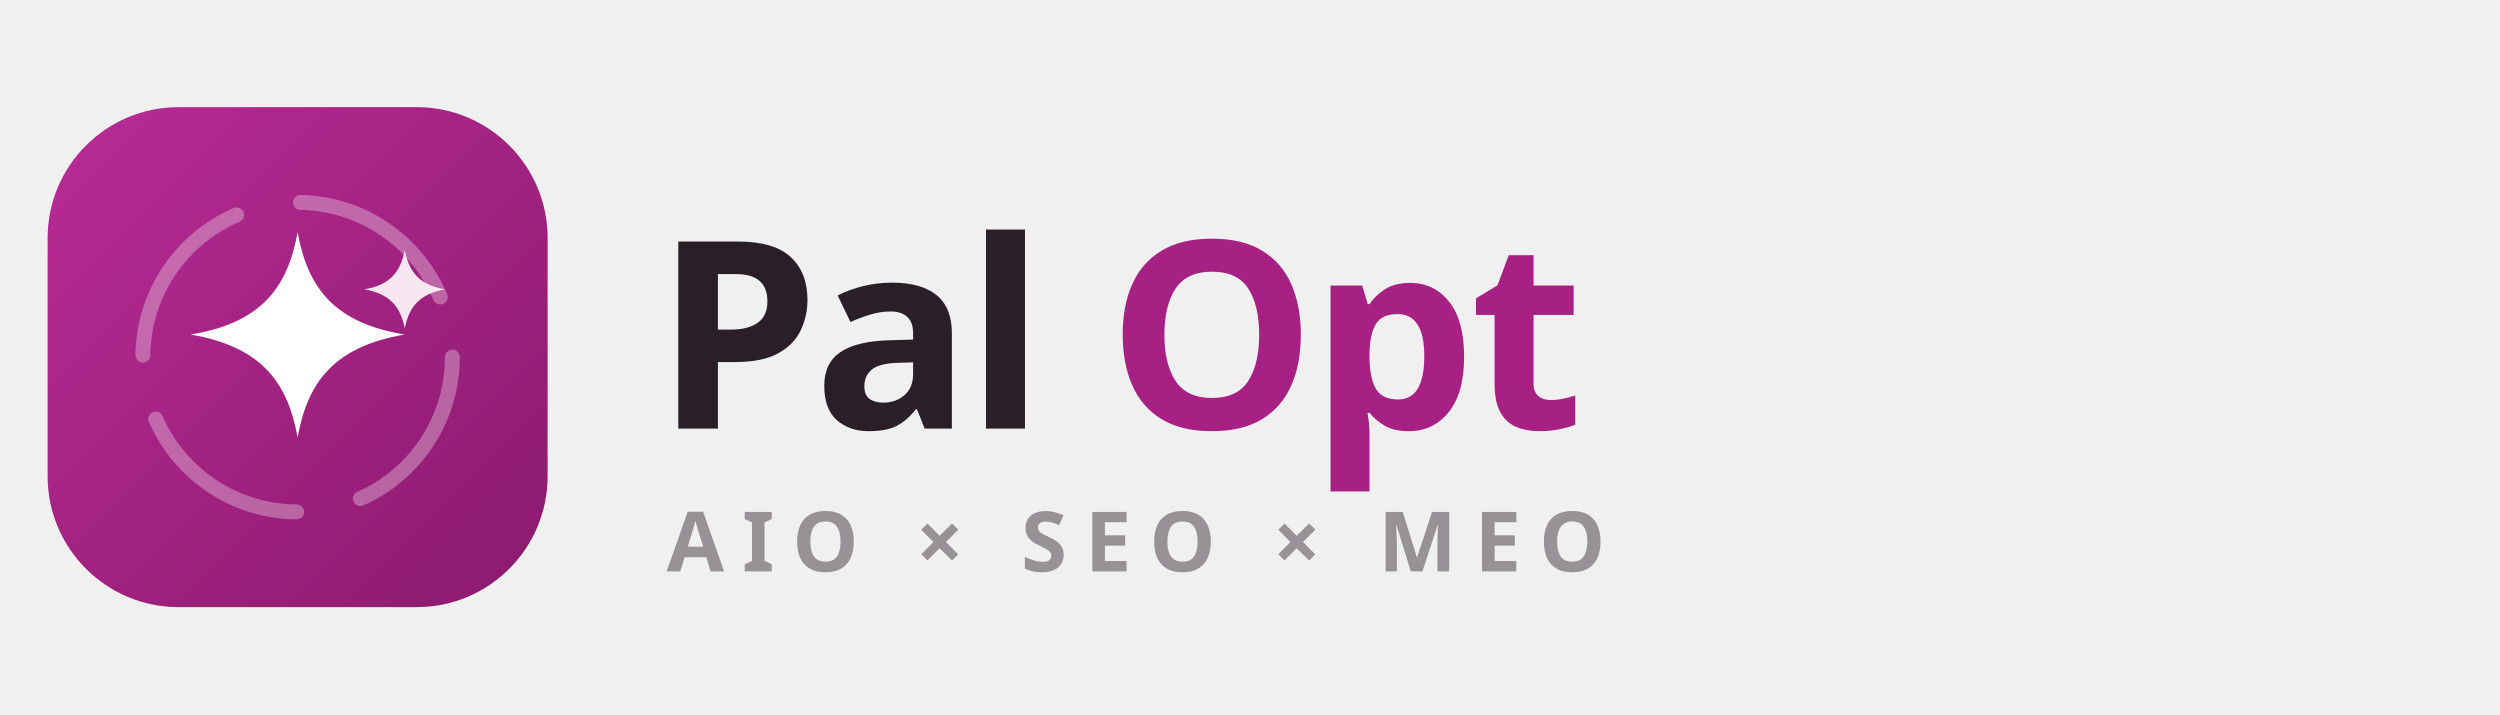
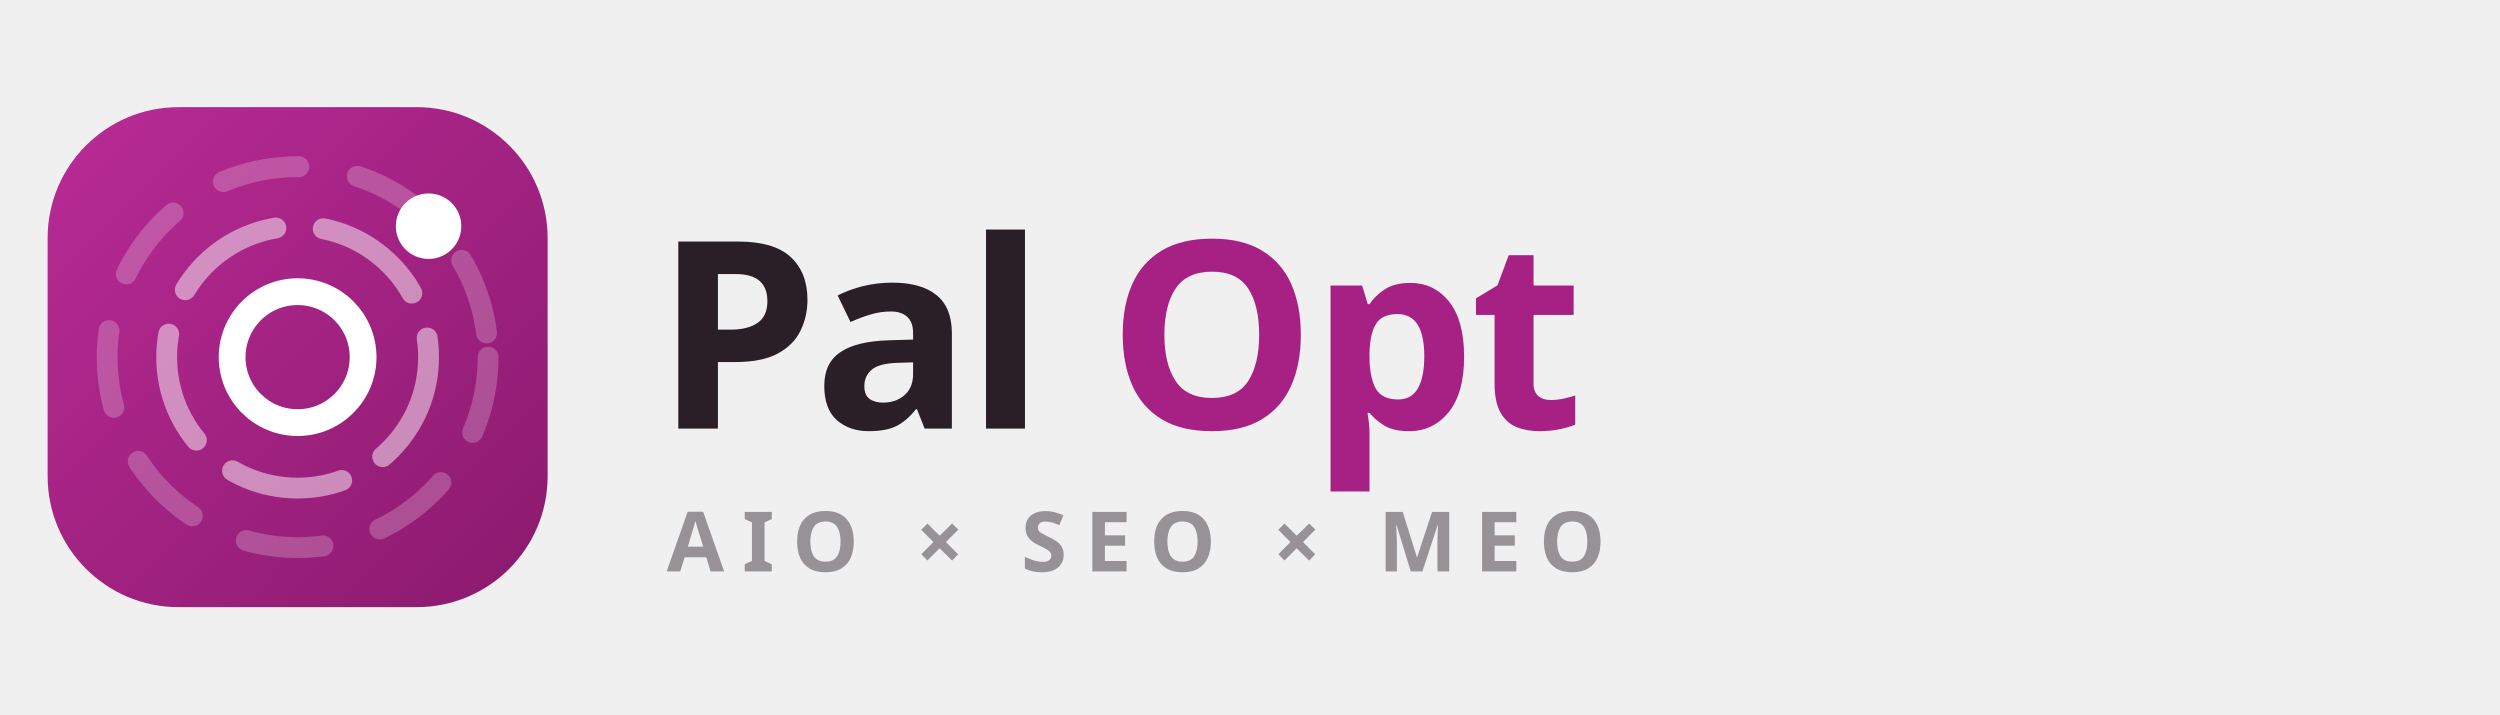
<svg xmlns="http://www.w3.org/2000/svg" viewBox="0 0 420 120" font-family="'Segoe UI','Hiragino Sans',sans-serif">
  <defs>
-     <linearGradient id="bg2" x1="0" y1="0" x2="1" y2="1">
+     <linearGradient id="g2" x1="0" y1="0" x2="1" y2="1">
      <stop offset="0" stop-color="#B92B96" />
      <stop offset="1" stop-color="#8A1A6D" />
    </linearGradient>
  </defs>
-   <rect x="8" y="18" width="84" height="84" rx="22" fill="url(#bg2)" />
-   <circle cx="50" cy="60" r="26" fill="none" stroke="#F5E6F0" stroke-opacity="0.35" stroke-width="2.5" stroke-dasharray="30 11" stroke-linecap="round" />
-   <path fill="#FFFFFF" d="M50 39c1.7 9.5 6.3 15.3 18 17.2-11.7 2-16.3 7.8-18 17.3-1.7-9.5-6.3-15.3-18-17.3 11.7-1.9 16.3-7.7 18-17.2z" />
-   <path fill="#F5E6F0" d="M68 42c0.7 3.6 2.4 5.9 6.8 6.6-4.4 0.8-6.1 3-6.8 6.6-0.7-3.6-2.4-5.8-6.8-6.6 4.4-0.7 6.1-3 6.8-6.6z" />
+   <rect x="8" y="18" width="84" height="84" rx="22" fill="url(#g2)" />
+   <circle cx="50" cy="60" r="11" fill="none" stroke="#FFFFFF" stroke-width="4.5" />
+   <circle cx="50" cy="60" r="22" fill="none" stroke="#F5E6F0" stroke-opacity="0.55" stroke-width="3.5" stroke-dasharray="19 8" stroke-linecap="round" />
+   <circle cx="50" cy="60" r="32" fill="none" stroke="#F5E6F0" stroke-opacity="0.25" stroke-width="3.5" stroke-dasharray="13 10" stroke-linecap="round" />
+   <circle cx="72" cy="38" r="5.5" fill="#FFFFFF" />
  <text x="110" y="72" font-size="44" font-weight="800" fill="#2A1F27" letter-spacing="-1">Pal <tspan fill="#A62183">Opt</tspan>
  </text>
  <text x="112" y="96" font-size="14" font-weight="700" fill="#2A1F27" opacity="0.45" letter-spacing="3">AIO × SEO × MEO</text>
</svg>
